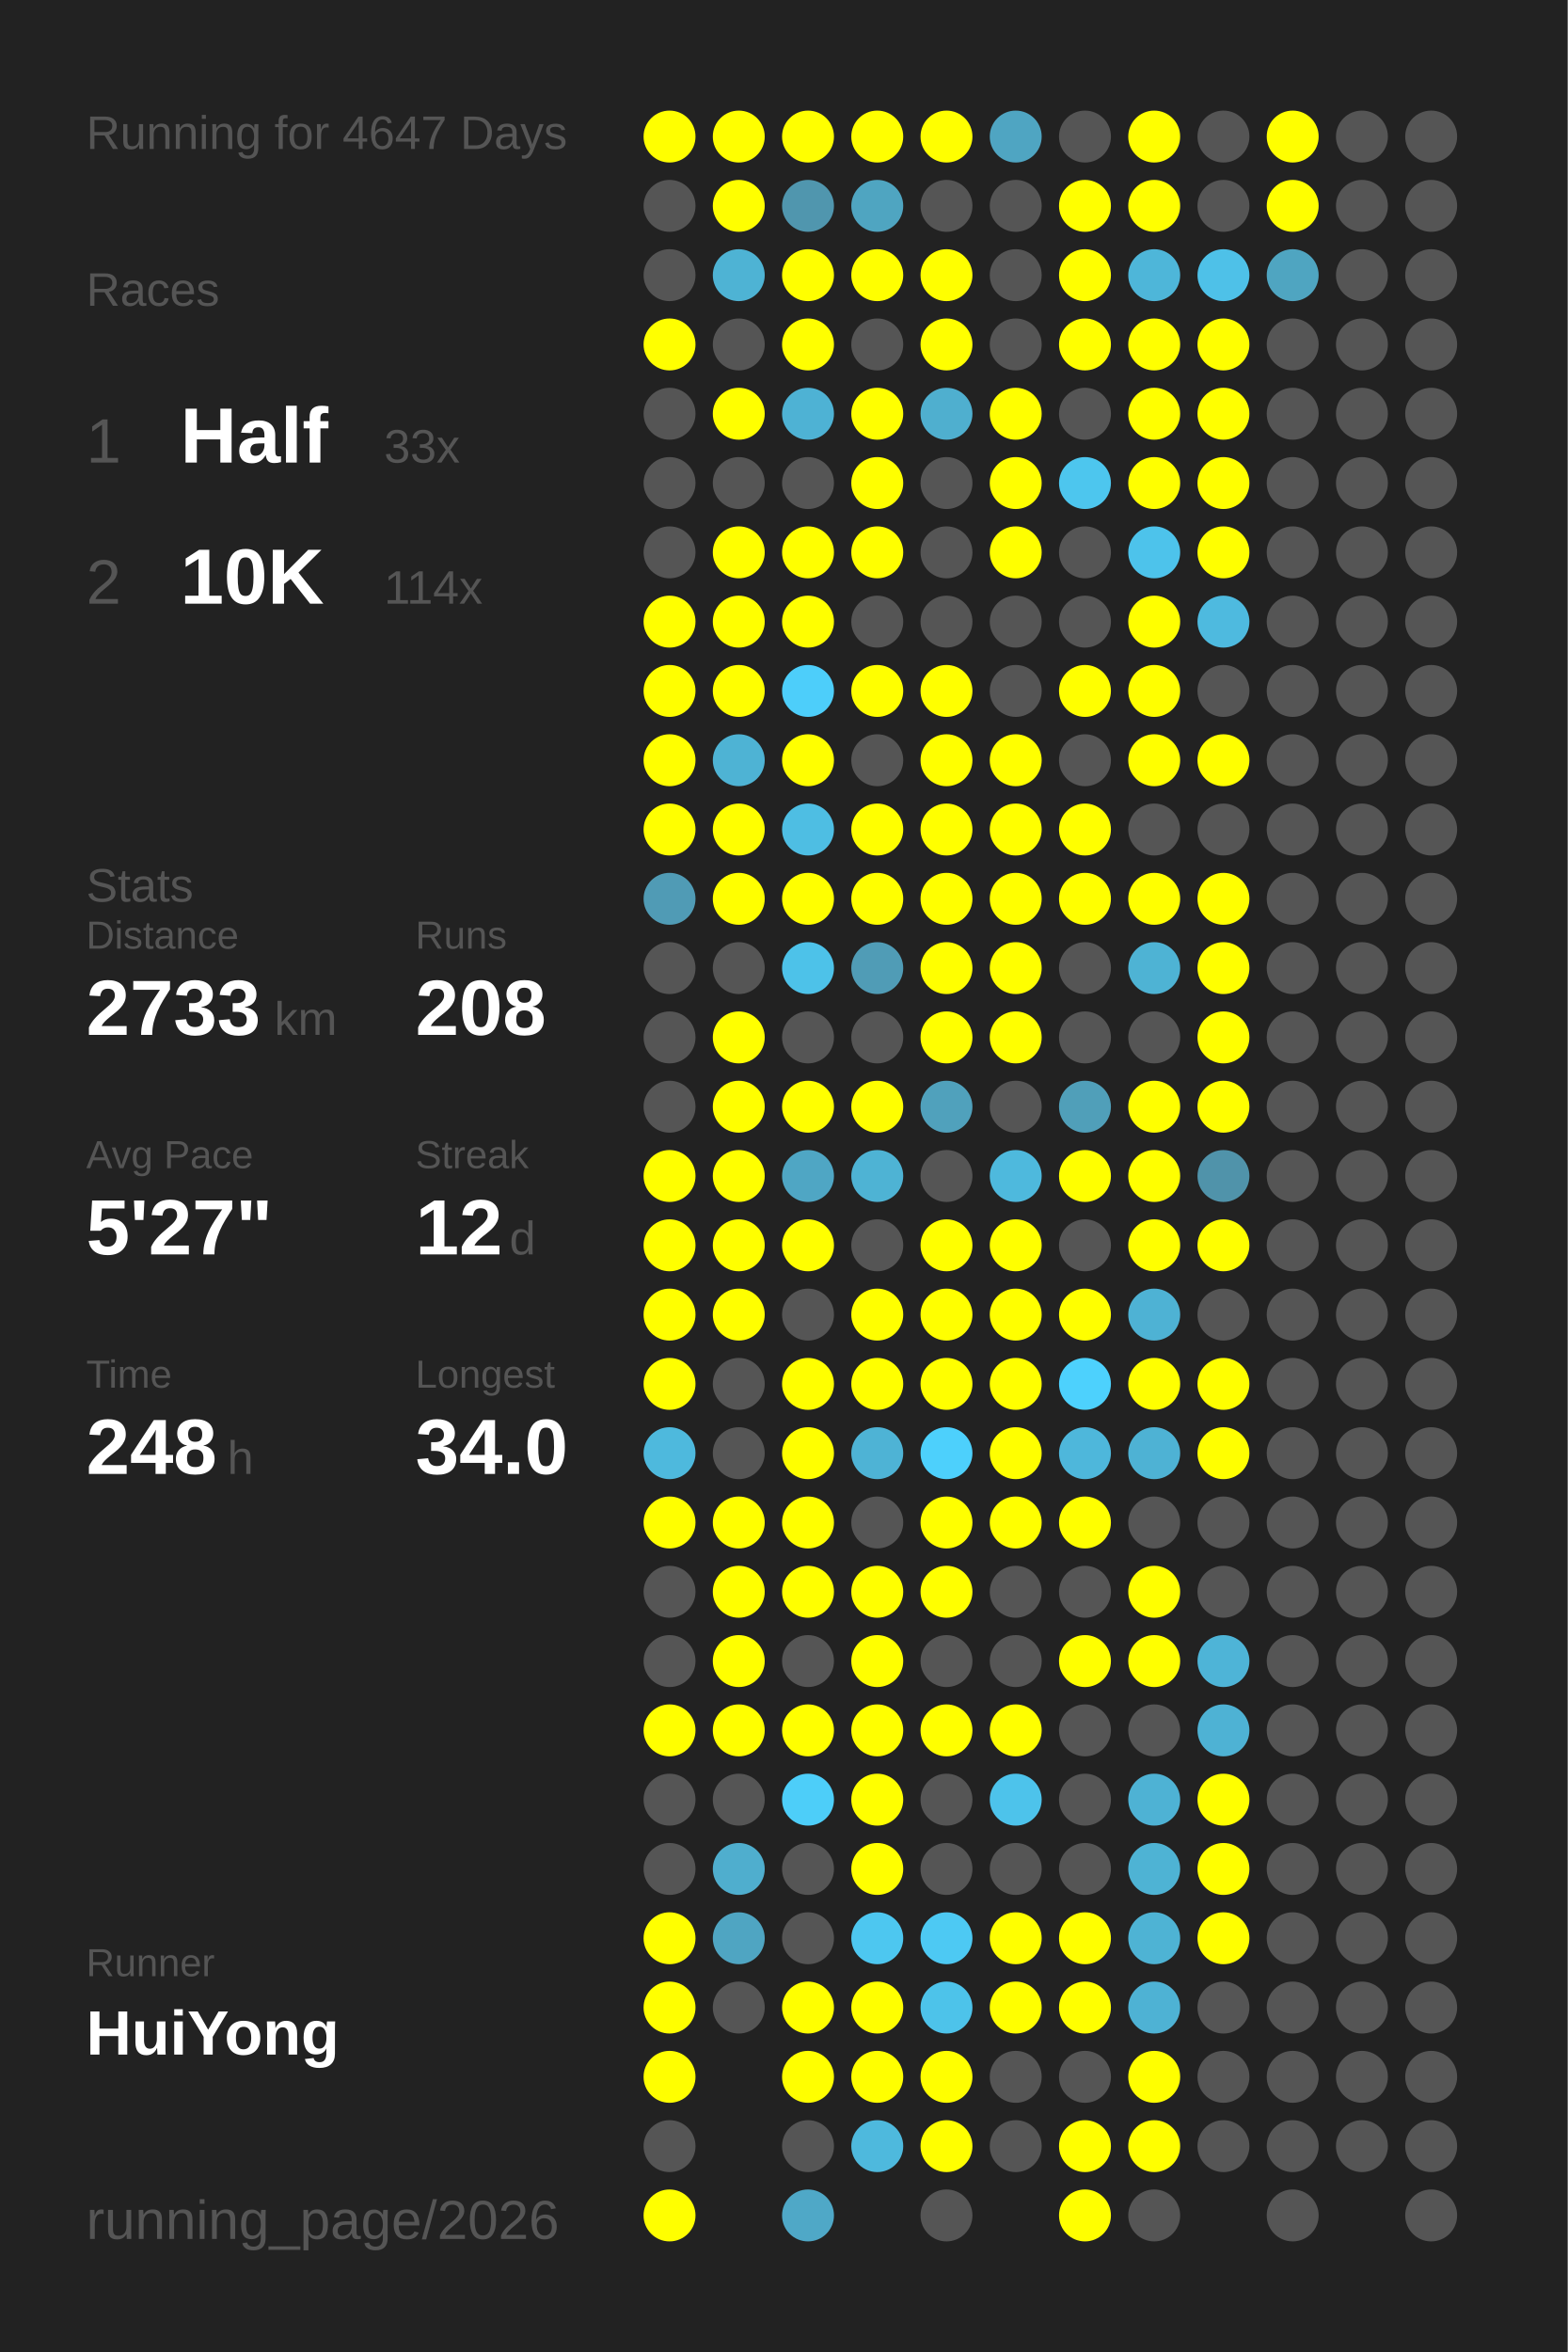
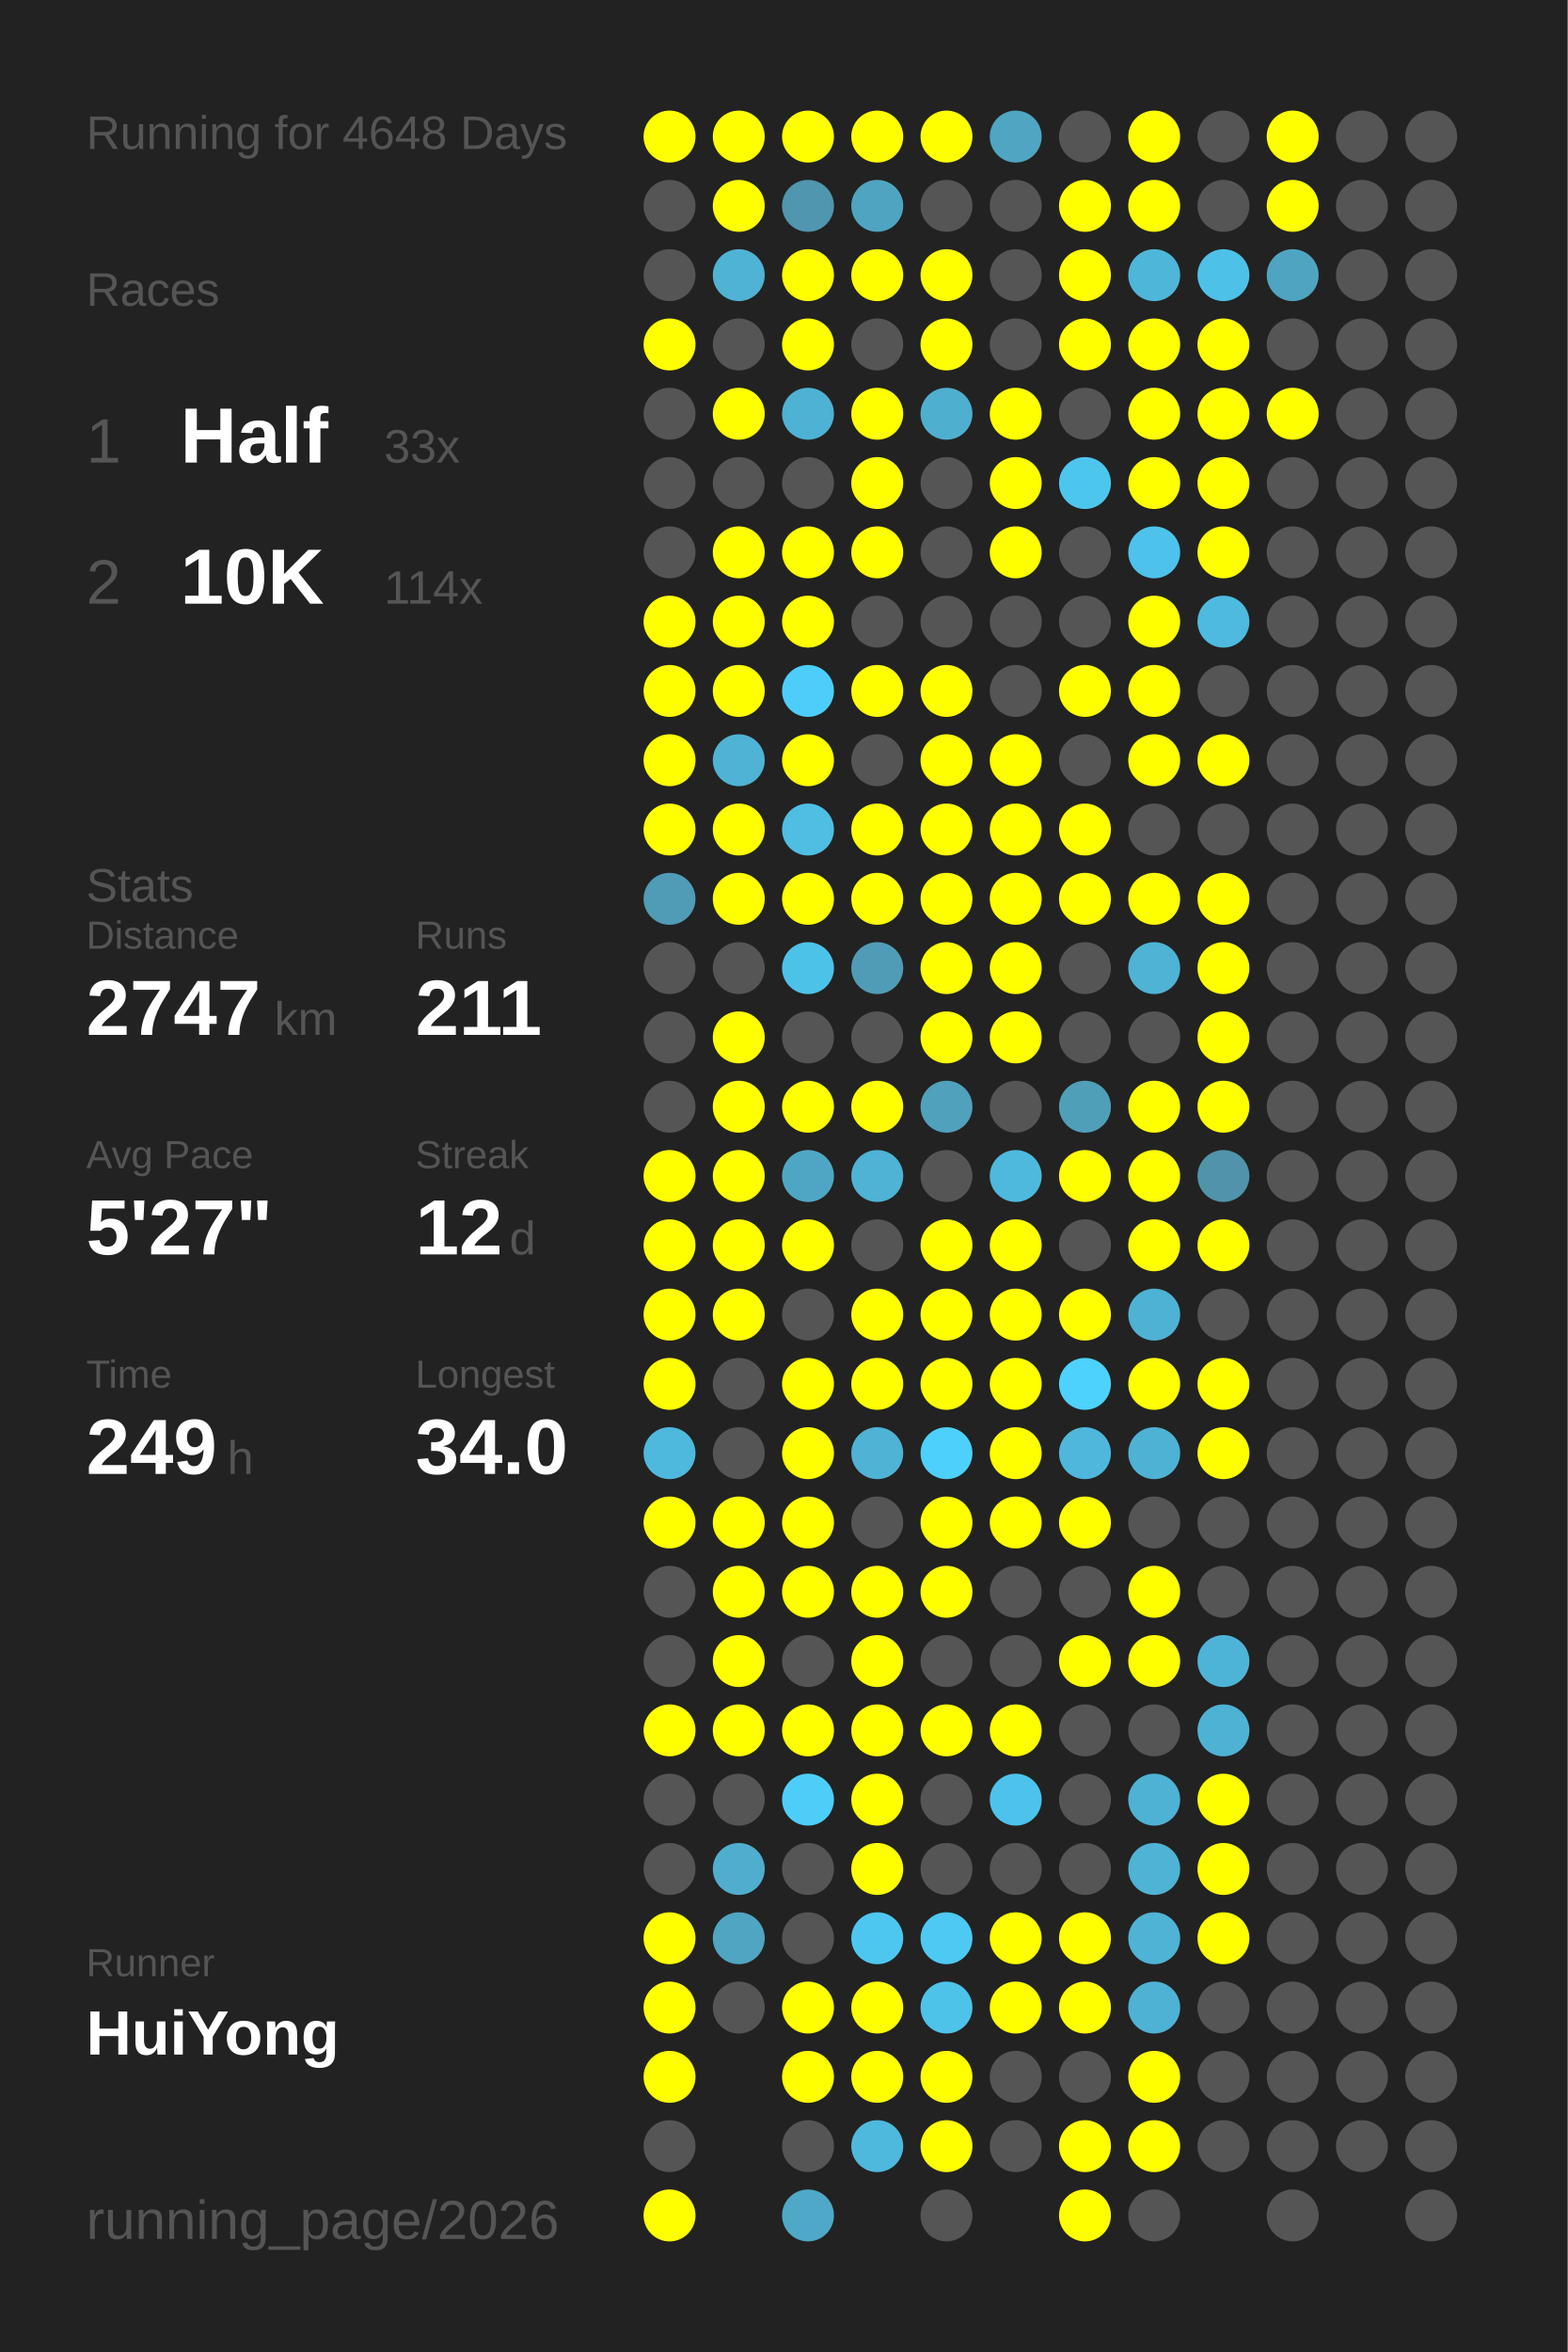
<svg xmlns="http://www.w3.org/2000/svg" baseProfile="full" height="300mm" version="1.1" viewBox="0,0,200,300" width="200mm">
  <defs />
  <rect fill="#222222" height="300" width="200" x="0" y="0" />
-   <text fill="#555555" style="font-size:6px; font-family:Arial;" x="11" y="19">Running for 4647 Days</text>
+   <text fill="#555555" style="font-size:6px; font-family:Arial;" x="11" y="19">Running for 4648 Days</text>
  <text fill="#555555" style="font-size:6px; font-family:Arial;" x="11" y="39">Races</text>
  <text fill="#555555" style="font-size:8px; font-family:Arial;" x="11" y="59">1</text>
  <text fill="#FFFFFF" style="font-size:10px; font-family:Arial; font-weight:bold;" x="23" y="59">Half</text>
  <text fill="#555555" style="font-size:6px; font-family:Arial;" x="49" y="59">33x</text>
  <text fill="#555555" style="font-size:8px; font-family:Arial;" x="11" y="77">2</text>
  <text fill="#FFFFFF" style="font-size:10px; font-family:Arial; font-weight:bold;" x="23" y="77">10K</text>
  <text fill="#555555" style="font-size:6px; font-family:Arial;" x="49" y="77">114x</text>
  <text fill="#555555" style="font-size:6px; font-family:Arial;" x="11" y="115">Stats</text>
  <text fill="#555555" style="font-size:5px; font-family:Arial;" x="11" y="121">Distance</text>
-   <text fill="#FFFFFF" style="font-size:10px; font-family:Arial; font-weight:bold;" x="11" y="132">2733</text>
+   <text fill="#FFFFFF" style="font-size:10px; font-family:Arial; font-weight:bold;" x="11" y="132">2747</text>
  <text fill="#555555" style="font-size:6px; font-family:Arial;" x="35" y="132">km</text>
  <text fill="#555555" style="font-size:5px; font-family:Arial;" x="53" y="121">Runs</text>
-   <text fill="#FFFFFF" style="font-size:10px; font-family:Arial; font-weight:bold;" x="53" y="132">208</text>
+   <text fill="#FFFFFF" style="font-size:10px; font-family:Arial; font-weight:bold;" x="53" y="132">211</text>
  <text fill="#555555" style="font-size:5px; font-family:Arial;" x="11" y="149">Avg Pace</text>
  <text fill="#FFFFFF" style="font-size:10px; font-family:Arial; font-weight:bold;" x="11" y="160">5'27"</text>
  <text fill="#555555" style="font-size:5px; font-family:Arial;" x="53" y="149">Streak</text>
  <text fill="#FFFFFF" style="font-size:10px; font-family:Arial; font-weight:bold;" x="53" y="160">12</text>
  <text fill="#555555" style="font-size:6px; font-family:Arial;" x="65" y="160">d</text>
  <text fill="#555555" style="font-size:5px; font-family:Arial;" x="11" y="177">Time</text>
-   <text fill="#FFFFFF" style="font-size:10px; font-family:Arial; font-weight:bold;" x="11" y="188">248</text>
+   <text fill="#FFFFFF" style="font-size:10px; font-family:Arial; font-weight:bold;" x="11" y="188">249</text>
  <text fill="#555555" style="font-size:6px; font-family:Arial;" x="29" y="188">h</text>
  <text fill="#555555" style="font-size:5px; font-family:Arial;" x="53" y="177">Longest</text>
  <text fill="#FFFFFF" style="font-size:10px; font-family:Arial; font-weight:bold;" x="53" y="188">34.0</text>
  <text fill="#555555" style="font-size:5px; font-family:Arial;" x="11" y="252.065">Runner</text>
  <text fill="#FFFFFF" style="font-size:8px; font-family:Arial; font-weight:bold;" x="11" y="262.065">HuiYong</text>
  <text fill="#555555" style="font-size:7px; font-family:Arial;" x="11" y="285.581">running_page/2026</text>
  <circle cx="85.417" cy="17.419" fill="#FFFF00" r="3.312" />
  <circle cx="85.417" cy="26.258" fill="#555555" r="3.312" />
  <circle cx="85.417" cy="35.097" fill="#555555" r="3.312" />
  <circle cx="85.417" cy="43.935" fill="#FFFF00" r="3.312" />
  <circle cx="85.417" cy="52.774" fill="#555555" r="3.312" />
  <circle cx="85.417" cy="61.613" fill="#555555" r="3.312" />
  <circle cx="85.417" cy="70.452" fill="#555555" r="3.312" />
  <circle cx="85.417" cy="79.29" fill="#FFFF00" r="3.312" />
  <circle cx="85.417" cy="88.129" fill="#FFFF00" r="3.312" />
  <circle cx="85.417" cy="96.968" fill="#FFFF00" r="3.312" />
  <circle cx="85.417" cy="105.806" fill="#FFFF00" r="3.312" />
  <circle cx="85.417" cy="114.645" fill="#509bb5" r="3.312" />
  <circle cx="85.417" cy="123.484" fill="#555555" r="3.312" />
  <circle cx="85.417" cy="132.323" fill="#555555" r="3.312" />
  <circle cx="85.417" cy="141.161" fill="#555555" r="3.312" />
  <circle cx="85.417" cy="150" fill="#FFFF00" r="3.312" />
  <circle cx="85.417" cy="158.839" fill="#FFFF00" r="3.312" />
  <circle cx="85.417" cy="167.677" fill="#FFFF00" r="3.312" />
  <circle cx="85.417" cy="176.516" fill="#FFFF00" r="3.312" />
  <circle cx="85.417" cy="185.355" fill="#4eb9dd" r="3.312" />
  <circle cx="85.417" cy="194.194" fill="#FFFF00" r="3.312" />
  <circle cx="85.417" cy="203.032" fill="#555555" r="3.312" />
  <circle cx="85.417" cy="211.871" fill="#555555" r="3.312" />
  <circle cx="85.417" cy="220.71" fill="#FFFF00" r="3.312" />
  <circle cx="85.417" cy="229.548" fill="#555555" r="3.312" />
  <circle cx="85.417" cy="238.387" fill="#555555" r="3.312" />
  <circle cx="85.417" cy="247.226" fill="#FFFF00" r="3.312" />
  <circle cx="85.417" cy="256.065" fill="#FFFF00" r="3.312" />
  <circle cx="85.417" cy="264.903" fill="#FFFF00" r="3.312" />
  <circle cx="85.417" cy="273.742" fill="#555555" r="3.312" />
  <circle cx="85.417" cy="282.581" fill="#FFFF00" r="3.312" />
  <circle cx="94.25" cy="17.419" fill="#FFFF00" r="3.312" />
  <circle cx="94.25" cy="26.258" fill="#FFFF00" r="3.312" />
  <circle cx="94.25" cy="35.097" fill="#4eb3d4" r="3.312" />
  <circle cx="94.25" cy="43.935" fill="#555555" r="3.312" />
  <circle cx="94.25" cy="52.774" fill="#FFFF00" r="3.312" />
  <circle cx="94.25" cy="61.613" fill="#555555" r="3.312" />
  <circle cx="94.25" cy="70.452" fill="#FFFF00" r="3.312" />
  <circle cx="94.25" cy="79.29" fill="#FFFF00" r="3.312" />
  <circle cx="94.25" cy="88.129" fill="#FFFF00" r="3.312" />
  <circle cx="94.25" cy="96.968" fill="#4eb3d4" r="3.312" />
  <circle cx="94.25" cy="105.806" fill="#FFFF00" r="3.312" />
  <circle cx="94.25" cy="114.645" fill="#FFFF00" r="3.312" />
  <circle cx="94.25" cy="123.484" fill="#555555" r="3.312" />
  <circle cx="94.25" cy="132.323" fill="#FFFF00" r="3.312" />
  <circle cx="94.25" cy="141.161" fill="#FFFF00" r="3.312" />
  <circle cx="94.25" cy="150" fill="#FFFF00" r="3.312" />
  <circle cx="94.25" cy="158.839" fill="#FFFF00" r="3.312" />
  <circle cx="94.25" cy="167.677" fill="#FFFF00" r="3.312" />
  <circle cx="94.25" cy="176.516" fill="#555555" r="3.312" />
  <circle cx="94.25" cy="185.355" fill="#555555" r="3.312" />
  <circle cx="94.25" cy="194.194" fill="#FFFF00" r="3.312" />
  <circle cx="94.25" cy="203.032" fill="#FFFF00" r="3.312" />
  <circle cx="94.25" cy="211.871" fill="#FFFF00" r="3.312" />
  <circle cx="94.25" cy="220.71" fill="#FFFF00" r="3.312" />
  <circle cx="94.25" cy="229.548" fill="#555555" r="3.312" />
  <circle cx="94.25" cy="238.387" fill="#4faece" r="3.312" />
  <circle cx="94.25" cy="247.226" fill="#4fa5c2" r="3.312" />
  <circle cx="94.25" cy="256.065" fill="#555555" r="3.312" />
  <circle cx="103.083" cy="17.419" fill="#FFFF00" r="3.312" />
  <circle cx="103.083" cy="26.258" fill="#5096ae" r="3.312" />
  <circle cx="103.083" cy="35.097" fill="#FFFF00" r="3.312" />
  <circle cx="103.083" cy="43.935" fill="#FFFF00" r="3.312" />
  <circle cx="103.083" cy="52.774" fill="#4eb2d4" r="3.312" />
  <circle cx="103.083" cy="61.613" fill="#555555" r="3.312" />
  <circle cx="103.083" cy="70.452" fill="#FFFF00" r="3.312" />
  <circle cx="103.083" cy="79.29" fill="#FFFF00" r="3.312" />
  <circle cx="103.083" cy="88.129" fill="#4dcefa" r="3.312" />
  <circle cx="103.083" cy="96.968" fill="#FFFF00" r="3.312" />
  <circle cx="103.083" cy="105.806" fill="#4ebee3" r="3.312" />
  <circle cx="103.083" cy="114.645" fill="#FFFF00" r="3.312" />
  <circle cx="103.083" cy="123.484" fill="#4dc2e9" r="3.312" />
  <circle cx="103.083" cy="132.323" fill="#555555" r="3.312" />
  <circle cx="103.083" cy="141.161" fill="#FFFF00" r="3.312" />
  <circle cx="103.083" cy="150" fill="#4fa6c4" r="3.312" />
  <circle cx="103.083" cy="158.839" fill="#FFFF00" r="3.312" />
  <circle cx="103.083" cy="167.677" fill="#555555" r="3.312" />
  <circle cx="103.083" cy="176.516" fill="#FFFF00" r="3.312" />
  <circle cx="103.083" cy="185.355" fill="#FFFF00" r="3.312" />
  <circle cx="103.083" cy="194.194" fill="#FFFF00" r="3.312" />
  <circle cx="103.083" cy="203.032" fill="#FFFF00" r="3.312" />
  <circle cx="103.083" cy="211.871" fill="#555555" r="3.312" />
  <circle cx="103.083" cy="220.71" fill="#FFFF00" r="3.312" />
  <circle cx="103.083" cy="229.548" fill="#4dcef9" r="3.312" />
  <circle cx="103.083" cy="238.387" fill="#555555" r="3.312" />
  <circle cx="103.083" cy="247.226" fill="#555555" r="3.312" />
  <circle cx="103.083" cy="256.065" fill="#FFFF00" r="3.312" />
  <circle cx="103.083" cy="264.903" fill="#FFFF00" r="3.312" />
  <circle cx="103.083" cy="273.742" fill="#555555" r="3.312" />
  <circle cx="103.083" cy="282.581" fill="#4fa8c7" r="3.312" />
  <circle cx="111.917" cy="17.419" fill="#FFFF00" r="3.312" />
  <circle cx="111.917" cy="26.258" fill="#4fa5c1" r="3.312" />
  <circle cx="111.917" cy="35.097" fill="#FFFF00" r="3.312" />
  <circle cx="111.917" cy="43.935" fill="#555555" r="3.312" />
  <circle cx="111.917" cy="52.774" fill="#FFFF00" r="3.312" />
  <circle cx="111.917" cy="61.613" fill="#FFFF00" r="3.312" />
  <circle cx="111.917" cy="70.452" fill="#FFFF00" r="3.312" />
  <circle cx="111.917" cy="79.29" fill="#555555" r="3.312" />
  <circle cx="111.917" cy="88.129" fill="#FFFF00" r="3.312" />
  <circle cx="111.917" cy="96.968" fill="#555555" r="3.312" />
  <circle cx="111.917" cy="105.806" fill="#FFFF00" r="3.312" />
  <circle cx="111.917" cy="114.645" fill="#FFFF00" r="3.312" />
  <circle cx="111.917" cy="123.484" fill="#509cb6" r="3.312" />
  <circle cx="111.917" cy="132.323" fill="#555555" r="3.312" />
  <circle cx="111.917" cy="141.161" fill="#FFFF00" r="3.312" />
  <circle cx="111.917" cy="150" fill="#4eb3d4" r="3.312" />
  <circle cx="111.917" cy="158.839" fill="#555555" r="3.312" />
  <circle cx="111.917" cy="167.677" fill="#FFFF00" r="3.312" />
  <circle cx="111.917" cy="176.516" fill="#FFFF00" r="3.312" />
  <circle cx="111.917" cy="185.355" fill="#4eb3d5" r="3.312" />
  <circle cx="111.917" cy="194.194" fill="#555555" r="3.312" />
  <circle cx="111.917" cy="203.032" fill="#FFFF00" r="3.312" />
  <circle cx="111.917" cy="211.871" fill="#FFFF00" r="3.312" />
  <circle cx="111.917" cy="220.71" fill="#FFFF00" r="3.312" />
  <circle cx="111.917" cy="229.548" fill="#FFFF00" r="3.312" />
  <circle cx="111.917" cy="238.387" fill="#FFFF00" r="3.312" />
  <circle cx="111.917" cy="247.226" fill="#4dc7f0" r="3.312" />
  <circle cx="111.917" cy="256.065" fill="#FFFF00" r="3.312" />
  <circle cx="111.917" cy="264.903" fill="#FFFF00" r="3.312" />
  <circle cx="111.917" cy="273.742" fill="#4eb9dd" r="3.312" />
  <circle cx="120.75" cy="17.419" fill="#FFFF00" r="3.312" />
  <circle cx="120.75" cy="26.258" fill="#555555" r="3.312" />
  <circle cx="120.75" cy="35.097" fill="#FFFF00" r="3.312" />
  <circle cx="120.75" cy="43.935" fill="#FFFF00" r="3.312" />
  <circle cx="120.75" cy="52.774" fill="#4fafcf" r="3.312" />
  <circle cx="120.75" cy="61.613" fill="#555555" r="3.312" />
  <circle cx="120.75" cy="70.452" fill="#555555" r="3.312" />
  <circle cx="120.75" cy="79.29" fill="#555555" r="3.312" />
  <circle cx="120.75" cy="88.129" fill="#FFFF00" r="3.312" />
  <circle cx="120.75" cy="96.968" fill="#FFFF00" r="3.312" />
  <circle cx="120.75" cy="105.806" fill="#FFFF00" r="3.312" />
  <circle cx="120.75" cy="114.645" fill="#FFFF00" r="3.312" />
  <circle cx="120.75" cy="123.484" fill="#FFFF00" r="3.312" />
  <circle cx="120.75" cy="132.323" fill="#FFFF00" r="3.312" />
  <circle cx="120.75" cy="141.161" fill="#50a1bc" r="3.312" />
  <circle cx="120.75" cy="150" fill="#555555" r="3.312" />
  <circle cx="120.75" cy="158.839" fill="#FFFF00" r="3.312" />
  <circle cx="120.75" cy="167.677" fill="#FFFF00" r="3.312" />
  <circle cx="120.75" cy="176.516" fill="#FFFF00" r="3.312" />
  <circle cx="120.75" cy="185.355" fill="#4dd0fc" r="3.312" />
  <circle cx="120.75" cy="194.194" fill="#FFFF00" r="3.312" />
  <circle cx="120.75" cy="203.032" fill="#FFFF00" r="3.312" />
  <circle cx="120.75" cy="211.871" fill="#555555" r="3.312" />
  <circle cx="120.75" cy="220.71" fill="#FFFF00" r="3.312" />
  <circle cx="120.75" cy="229.548" fill="#555555" r="3.312" />
  <circle cx="120.75" cy="238.387" fill="#555555" r="3.312" />
  <circle cx="120.75" cy="247.226" fill="#4dc9f3" r="3.312" />
  <circle cx="120.75" cy="256.065" fill="#4dc3ea" r="3.312" />
  <circle cx="120.75" cy="264.903" fill="#FFFF00" r="3.312" />
  <circle cx="120.75" cy="273.742" fill="#FFFF00" r="3.312" />
  <circle cx="120.75" cy="282.581" fill="#555555" r="3.312" />
  <circle cx="129.583" cy="17.419" fill="#4fa5c2" r="3.312" />
  <circle cx="129.583" cy="26.258" fill="#555555" r="3.312" />
  <circle cx="129.583" cy="35.097" fill="#555555" r="3.312" />
  <circle cx="129.583" cy="43.935" fill="#555555" r="3.312" />
  <circle cx="129.583" cy="52.774" fill="#FFFF00" r="3.312" />
  <circle cx="129.583" cy="61.613" fill="#FFFF00" r="3.312" />
  <circle cx="129.583" cy="70.452" fill="#FFFF00" r="3.312" />
  <circle cx="129.583" cy="79.29" fill="#555555" r="3.312" />
  <circle cx="129.583" cy="88.129" fill="#555555" r="3.312" />
  <circle cx="129.583" cy="96.968" fill="#FFFF00" r="3.312" />
  <circle cx="129.583" cy="105.806" fill="#FFFF00" r="3.312" />
  <circle cx="129.583" cy="114.645" fill="#FFFF00" r="3.312" />
  <circle cx="129.583" cy="123.484" fill="#FFFF00" r="3.312" />
  <circle cx="129.583" cy="132.323" fill="#FFFF00" r="3.312" />
  <circle cx="129.583" cy="141.161" fill="#555555" r="3.312" />
  <circle cx="129.583" cy="150" fill="#4eb9dd" r="3.312" />
  <circle cx="129.583" cy="158.839" fill="#FFFF00" r="3.312" />
  <circle cx="129.583" cy="167.677" fill="#FFFF00" r="3.312" />
  <circle cx="129.583" cy="176.516" fill="#FFFF00" r="3.312" />
  <circle cx="129.583" cy="185.355" fill="#FFFF00" r="3.312" />
  <circle cx="129.583" cy="194.194" fill="#FFFF00" r="3.312" />
  <circle cx="129.583" cy="203.032" fill="#555555" r="3.312" />
  <circle cx="129.583" cy="211.871" fill="#555555" r="3.312" />
  <circle cx="129.583" cy="220.71" fill="#FFFF00" r="3.312" />
  <circle cx="129.583" cy="229.548" fill="#4dc3eb" r="3.312" />
  <circle cx="129.583" cy="238.387" fill="#555555" r="3.312" />
  <circle cx="129.583" cy="247.226" fill="#FFFF00" r="3.312" />
  <circle cx="129.583" cy="256.065" fill="#FFFF00" r="3.312" />
  <circle cx="129.583" cy="264.903" fill="#555555" r="3.312" />
  <circle cx="129.583" cy="273.742" fill="#555555" r="3.312" />
  <circle cx="138.417" cy="17.419" fill="#555555" r="3.312" />
  <circle cx="138.417" cy="26.258" fill="#FFFF00" r="3.312" />
  <circle cx="138.417" cy="35.097" fill="#FFFF00" r="3.312" />
  <circle cx="138.417" cy="43.935" fill="#FFFF00" r="3.312" />
  <circle cx="138.417" cy="52.774" fill="#555555" r="3.312" />
  <circle cx="138.417" cy="61.613" fill="#4dc6ee" r="3.312" />
  <circle cx="138.417" cy="70.452" fill="#555555" r="3.312" />
  <circle cx="138.417" cy="79.29" fill="#555555" r="3.312" />
  <circle cx="138.417" cy="88.129" fill="#FFFF00" r="3.312" />
  <circle cx="138.417" cy="96.968" fill="#555555" r="3.312" />
  <circle cx="138.417" cy="105.806" fill="#FFFF00" r="3.312" />
  <circle cx="138.417" cy="114.645" fill="#FFFF00" r="3.312" />
  <circle cx="138.417" cy="123.484" fill="#555555" r="3.312" />
  <circle cx="138.417" cy="132.323" fill="#555555" r="3.312" />
  <circle cx="138.417" cy="141.161" fill="#509fb9" r="3.312" />
  <circle cx="138.417" cy="150" fill="#FFFF00" r="3.312" />
  <circle cx="138.417" cy="158.839" fill="#555555" r="3.312" />
  <circle cx="138.417" cy="167.677" fill="#FFFF00" r="3.312" />
  <circle cx="138.417" cy="176.516" fill="#4dd1fd" r="3.312" />
  <circle cx="138.417" cy="185.355" fill="#4eb7db" r="3.312" />
  <circle cx="138.417" cy="194.194" fill="#FFFF00" r="3.312" />
  <circle cx="138.417" cy="203.032" fill="#555555" r="3.312" />
  <circle cx="138.417" cy="211.871" fill="#FFFF00" r="3.312" />
  <circle cx="138.417" cy="220.71" fill="#555555" r="3.312" />
  <circle cx="138.417" cy="229.548" fill="#555555" r="3.312" />
  <circle cx="138.417" cy="238.387" fill="#555555" r="3.312" />
  <circle cx="138.417" cy="247.226" fill="#FFFF00" r="3.312" />
  <circle cx="138.417" cy="256.065" fill="#FFFF00" r="3.312" />
  <circle cx="138.417" cy="264.903" fill="#555555" r="3.312" />
  <circle cx="138.417" cy="273.742" fill="#FFFF00" r="3.312" />
  <circle cx="138.417" cy="282.581" fill="#FFFF00" r="3.312" />
  <circle cx="147.25" cy="17.419" fill="#FFFF00" r="3.312" />
  <circle cx="147.25" cy="26.258" fill="#FFFF00" r="3.312" />
  <circle cx="147.25" cy="35.097" fill="#4eb6d9" r="3.312" />
  <circle cx="147.25" cy="43.935" fill="#FFFF00" r="3.312" />
  <circle cx="147.25" cy="52.774" fill="#FFFF00" r="3.312" />
  <circle cx="147.25" cy="61.613" fill="#FFFF00" r="3.312" />
  <circle cx="147.25" cy="70.452" fill="#4dc3eb" r="3.312" />
  <circle cx="147.25" cy="79.29" fill="#FFFF00" r="3.312" />
  <circle cx="147.25" cy="88.129" fill="#FFFF00" r="3.312" />
  <circle cx="147.25" cy="96.968" fill="#FFFF00" r="3.312" />
  <circle cx="147.25" cy="105.806" fill="#555555" r="3.312" />
  <circle cx="147.25" cy="114.645" fill="#FFFF00" r="3.312" />
  <circle cx="147.25" cy="123.484" fill="#4eb3d4" r="3.312" />
  <circle cx="147.25" cy="132.323" fill="#555555" r="3.312" />
  <circle cx="147.25" cy="141.161" fill="#FFFF00" r="3.312" />
  <circle cx="147.25" cy="150" fill="#FFFF00" r="3.312" />
  <circle cx="147.25" cy="158.839" fill="#FFFF00" r="3.312" />
  <circle cx="147.25" cy="167.677" fill="#4eb2d4" r="3.312" />
  <circle cx="147.25" cy="176.516" fill="#FFFF00" r="3.312" />
  <circle cx="147.25" cy="185.355" fill="#4eb2d4" r="3.312" />
  <circle cx="147.25" cy="194.194" fill="#555555" r="3.312" />
  <circle cx="147.25" cy="203.032" fill="#FFFF00" r="3.312" />
  <circle cx="147.25" cy="211.871" fill="#FFFF00" r="3.312" />
  <circle cx="147.25" cy="220.71" fill="#555555" r="3.312" />
  <circle cx="147.25" cy="229.548" fill="#4eb2d4" r="3.312" />
  <circle cx="147.25" cy="238.387" fill="#4eb3d4" r="3.312" />
  <circle cx="147.25" cy="247.226" fill="#4eb3d4" r="3.312" />
  <circle cx="147.25" cy="256.065" fill="#4eb2d4" r="3.312" />
  <circle cx="147.25" cy="264.903" fill="#FFFF00" r="3.312" />
  <circle cx="147.25" cy="273.742" fill="#FFFF00" r="3.312" />
  <circle cx="147.25" cy="282.581" fill="#555555" r="3.312" />
  <circle cx="156.083" cy="17.419" fill="#555555" r="3.312" />
  <circle cx="156.083" cy="26.258" fill="#555555" r="3.312" />
  <circle cx="156.083" cy="35.097" fill="#4ec1e8" r="3.312" />
  <circle cx="156.083" cy="43.935" fill="#FFFF00" r="3.312" />
  <circle cx="156.083" cy="52.774" fill="#FFFF00" r="3.312" />
  <circle cx="156.083" cy="61.613" fill="#FFFF00" r="3.312" />
  <circle cx="156.083" cy="70.452" fill="#FFFF00" r="3.312" />
  <circle cx="156.083" cy="79.29" fill="#4ebadf" r="3.312" />
  <circle cx="156.083" cy="88.129" fill="#555555" r="3.312" />
  <circle cx="156.083" cy="96.968" fill="#FFFF00" r="3.312" />
  <circle cx="156.083" cy="105.806" fill="#555555" r="3.312" />
  <circle cx="156.083" cy="114.645" fill="#FFFF00" r="3.312" />
  <circle cx="156.083" cy="123.484" fill="#FFFF00" r="3.312" />
  <circle cx="156.083" cy="132.323" fill="#FFFF00" r="3.312" />
  <circle cx="156.083" cy="141.161" fill="#FFFF00" r="3.312" />
  <circle cx="156.083" cy="150" fill="#5093aa" r="3.312" />
  <circle cx="156.083" cy="158.839" fill="#FFFF00" r="3.312" />
  <circle cx="156.083" cy="167.677" fill="#555555" r="3.312" />
  <circle cx="156.083" cy="176.516" fill="#FFFF00" r="3.312" />
  <circle cx="156.083" cy="185.355" fill="#FFFF00" r="3.312" />
  <circle cx="156.083" cy="194.194" fill="#555555" r="3.312" />
  <circle cx="156.083" cy="203.032" fill="#555555" r="3.312" />
  <circle cx="156.083" cy="211.871" fill="#4eb4d7" r="3.312" />
  <circle cx="156.083" cy="220.71" fill="#4eb2d4" r="3.312" />
  <circle cx="156.083" cy="229.548" fill="#FFFF00" r="3.312" />
  <circle cx="156.083" cy="238.387" fill="#FFFF00" r="3.312" />
  <circle cx="156.083" cy="247.226" fill="#FFFF00" r="3.312" />
  <circle cx="156.083" cy="256.065" fill="#555555" r="3.312" />
  <circle cx="156.083" cy="264.903" fill="#555555" r="3.312" />
  <circle cx="156.083" cy="273.742" fill="#555555" r="3.312" />
  <circle cx="164.917" cy="17.419" fill="#FFFF00" r="3.312" />
  <circle cx="164.917" cy="26.258" fill="#FFFF00" r="3.312" />
  <circle cx="164.917" cy="35.097" fill="#4fa5c1" r="3.312" />
  <circle cx="164.917" cy="43.935" fill="#555555" r="3.312" />
-   <circle cx="164.917" cy="52.774" fill="#555555" r="3.312" />
+   <circle cx="164.917" cy="52.774" fill="#FFFF00" r="3.312" />
  <circle cx="164.917" cy="61.613" fill="#555555" r="3.312" />
  <circle cx="164.917" cy="70.452" fill="#555555" r="3.312" />
  <circle cx="164.917" cy="79.29" fill="#555555" r="3.312" />
  <circle cx="164.917" cy="88.129" fill="#555555" r="3.312" />
  <circle cx="164.917" cy="96.968" fill="#555555" r="3.312" />
  <circle cx="164.917" cy="105.806" fill="#555555" r="3.312" />
  <circle cx="164.917" cy="114.645" fill="#555555" r="3.312" />
  <circle cx="164.917" cy="123.484" fill="#555555" r="3.312" />
  <circle cx="164.917" cy="132.323" fill="#555555" r="3.312" />
  <circle cx="164.917" cy="141.161" fill="#555555" r="3.312" />
  <circle cx="164.917" cy="150" fill="#555555" r="3.312" />
  <circle cx="164.917" cy="158.839" fill="#555555" r="3.312" />
  <circle cx="164.917" cy="167.677" fill="#555555" r="3.312" />
  <circle cx="164.917" cy="176.516" fill="#555555" r="3.312" />
  <circle cx="164.917" cy="185.355" fill="#555555" r="3.312" />
  <circle cx="164.917" cy="194.194" fill="#555555" r="3.312" />
  <circle cx="164.917" cy="203.032" fill="#555555" r="3.312" />
  <circle cx="164.917" cy="211.871" fill="#555555" r="3.312" />
  <circle cx="164.917" cy="220.71" fill="#555555" r="3.312" />
  <circle cx="164.917" cy="229.548" fill="#555555" r="3.312" />
  <circle cx="164.917" cy="238.387" fill="#555555" r="3.312" />
  <circle cx="164.917" cy="247.226" fill="#555555" r="3.312" />
  <circle cx="164.917" cy="256.065" fill="#555555" r="3.312" />
  <circle cx="164.917" cy="264.903" fill="#555555" r="3.312" />
  <circle cx="164.917" cy="273.742" fill="#555555" r="3.312" />
  <circle cx="164.917" cy="282.581" fill="#555555" r="3.312" />
  <circle cx="173.75" cy="17.419" fill="#555555" r="3.312" />
  <circle cx="173.75" cy="26.258" fill="#555555" r="3.312" />
  <circle cx="173.75" cy="35.097" fill="#555555" r="3.312" />
  <circle cx="173.75" cy="43.935" fill="#555555" r="3.312" />
  <circle cx="173.75" cy="52.774" fill="#555555" r="3.312" />
  <circle cx="173.75" cy="61.613" fill="#555555" r="3.312" />
  <circle cx="173.75" cy="70.452" fill="#555555" r="3.312" />
  <circle cx="173.75" cy="79.29" fill="#555555" r="3.312" />
  <circle cx="173.75" cy="88.129" fill="#555555" r="3.312" />
  <circle cx="173.75" cy="96.968" fill="#555555" r="3.312" />
  <circle cx="173.75" cy="105.806" fill="#555555" r="3.312" />
  <circle cx="173.75" cy="114.645" fill="#555555" r="3.312" />
  <circle cx="173.75" cy="123.484" fill="#555555" r="3.312" />
  <circle cx="173.75" cy="132.323" fill="#555555" r="3.312" />
  <circle cx="173.75" cy="141.161" fill="#555555" r="3.312" />
  <circle cx="173.75" cy="150" fill="#555555" r="3.312" />
  <circle cx="173.75" cy="158.839" fill="#555555" r="3.312" />
  <circle cx="173.75" cy="167.677" fill="#555555" r="3.312" />
  <circle cx="173.75" cy="176.516" fill="#555555" r="3.312" />
  <circle cx="173.75" cy="185.355" fill="#555555" r="3.312" />
  <circle cx="173.75" cy="194.194" fill="#555555" r="3.312" />
  <circle cx="173.75" cy="203.032" fill="#555555" r="3.312" />
  <circle cx="173.75" cy="211.871" fill="#555555" r="3.312" />
  <circle cx="173.75" cy="220.71" fill="#555555" r="3.312" />
  <circle cx="173.75" cy="229.548" fill="#555555" r="3.312" />
  <circle cx="173.75" cy="238.387" fill="#555555" r="3.312" />
  <circle cx="173.75" cy="247.226" fill="#555555" r="3.312" />
  <circle cx="173.75" cy="256.065" fill="#555555" r="3.312" />
  <circle cx="173.75" cy="264.903" fill="#555555" r="3.312" />
  <circle cx="173.75" cy="273.742" fill="#555555" r="3.312" />
  <circle cx="182.583" cy="17.419" fill="#555555" r="3.312" />
  <circle cx="182.583" cy="26.258" fill="#555555" r="3.312" />
  <circle cx="182.583" cy="35.097" fill="#555555" r="3.312" />
  <circle cx="182.583" cy="43.935" fill="#555555" r="3.312" />
  <circle cx="182.583" cy="52.774" fill="#555555" r="3.312" />
  <circle cx="182.583" cy="61.613" fill="#555555" r="3.312" />
  <circle cx="182.583" cy="70.452" fill="#555555" r="3.312" />
  <circle cx="182.583" cy="79.29" fill="#555555" r="3.312" />
  <circle cx="182.583" cy="88.129" fill="#555555" r="3.312" />
  <circle cx="182.583" cy="96.968" fill="#555555" r="3.312" />
  <circle cx="182.583" cy="105.806" fill="#555555" r="3.312" />
  <circle cx="182.583" cy="114.645" fill="#555555" r="3.312" />
  <circle cx="182.583" cy="123.484" fill="#555555" r="3.312" />
  <circle cx="182.583" cy="132.323" fill="#555555" r="3.312" />
  <circle cx="182.583" cy="141.161" fill="#555555" r="3.312" />
  <circle cx="182.583" cy="150" fill="#555555" r="3.312" />
  <circle cx="182.583" cy="158.839" fill="#555555" r="3.312" />
  <circle cx="182.583" cy="167.677" fill="#555555" r="3.312" />
  <circle cx="182.583" cy="176.516" fill="#555555" r="3.312" />
  <circle cx="182.583" cy="185.355" fill="#555555" r="3.312" />
  <circle cx="182.583" cy="194.194" fill="#555555" r="3.312" />
  <circle cx="182.583" cy="203.032" fill="#555555" r="3.312" />
  <circle cx="182.583" cy="211.871" fill="#555555" r="3.312" />
  <circle cx="182.583" cy="220.71" fill="#555555" r="3.312" />
  <circle cx="182.583" cy="229.548" fill="#555555" r="3.312" />
  <circle cx="182.583" cy="238.387" fill="#555555" r="3.312" />
  <circle cx="182.583" cy="247.226" fill="#555555" r="3.312" />
  <circle cx="182.583" cy="256.065" fill="#555555" r="3.312" />
  <circle cx="182.583" cy="264.903" fill="#555555" r="3.312" />
  <circle cx="182.583" cy="273.742" fill="#555555" r="3.312" />
  <circle cx="182.583" cy="282.581" fill="#555555" r="3.312" />
</svg>
